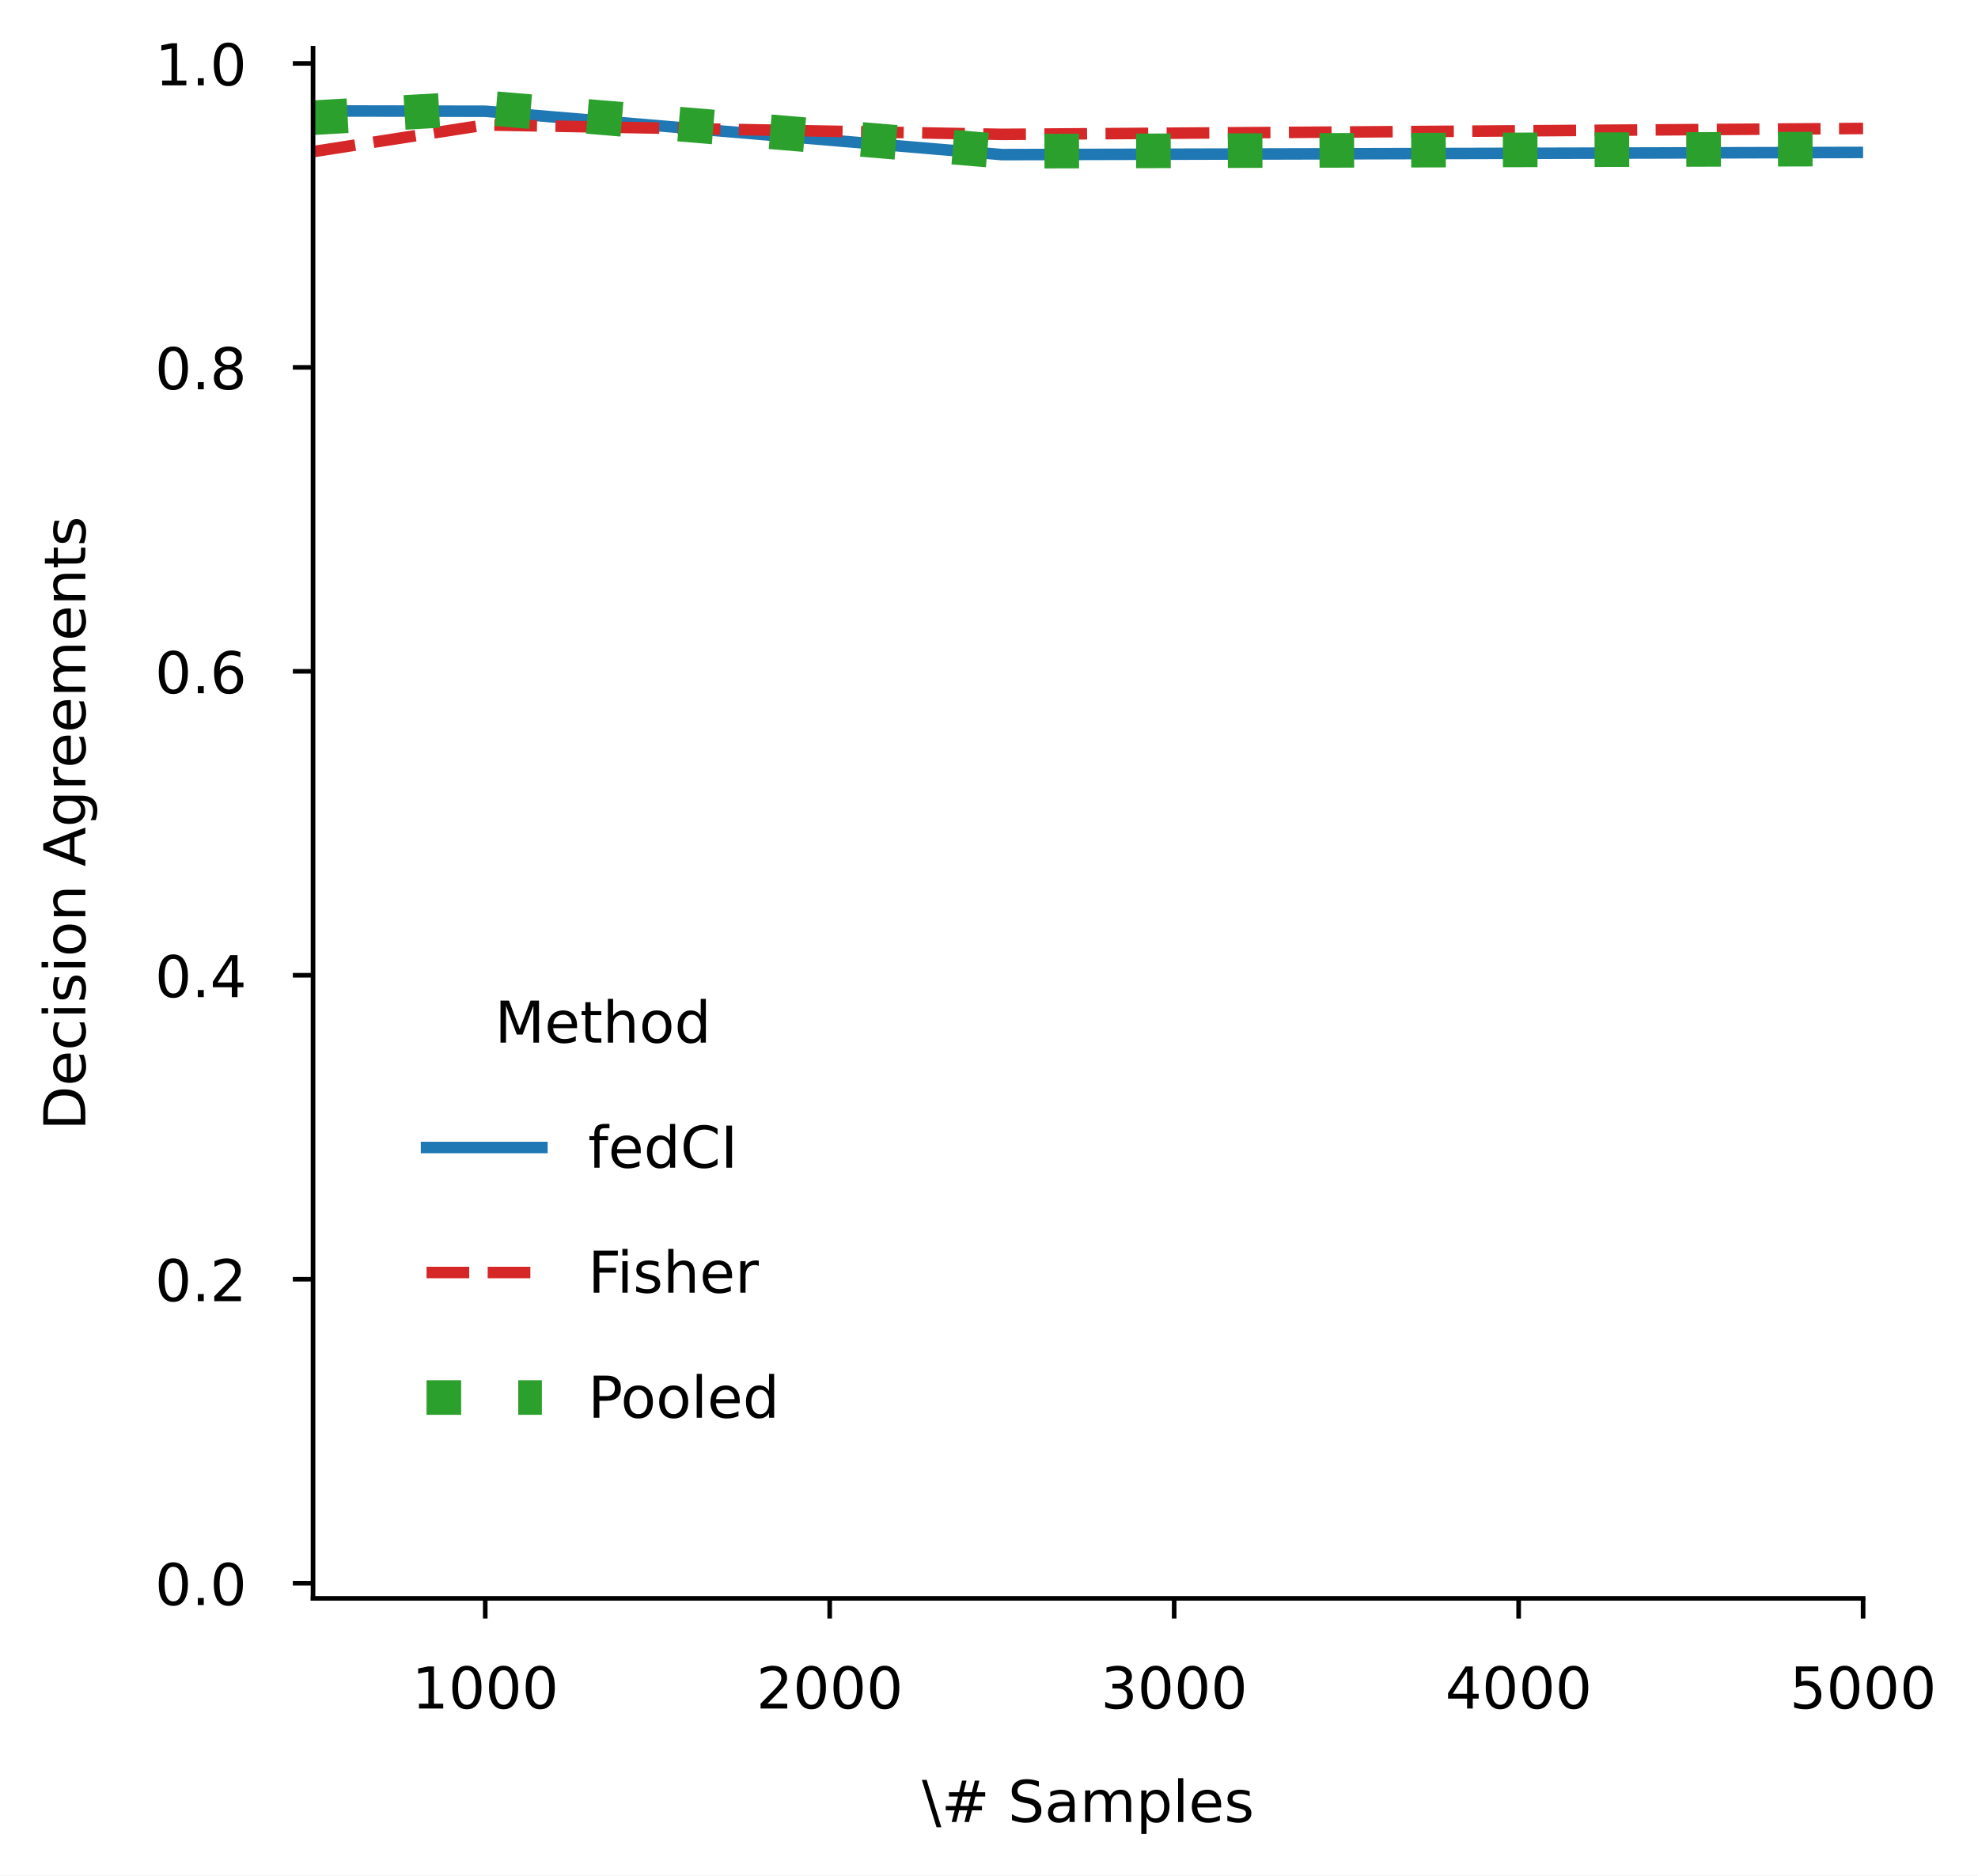
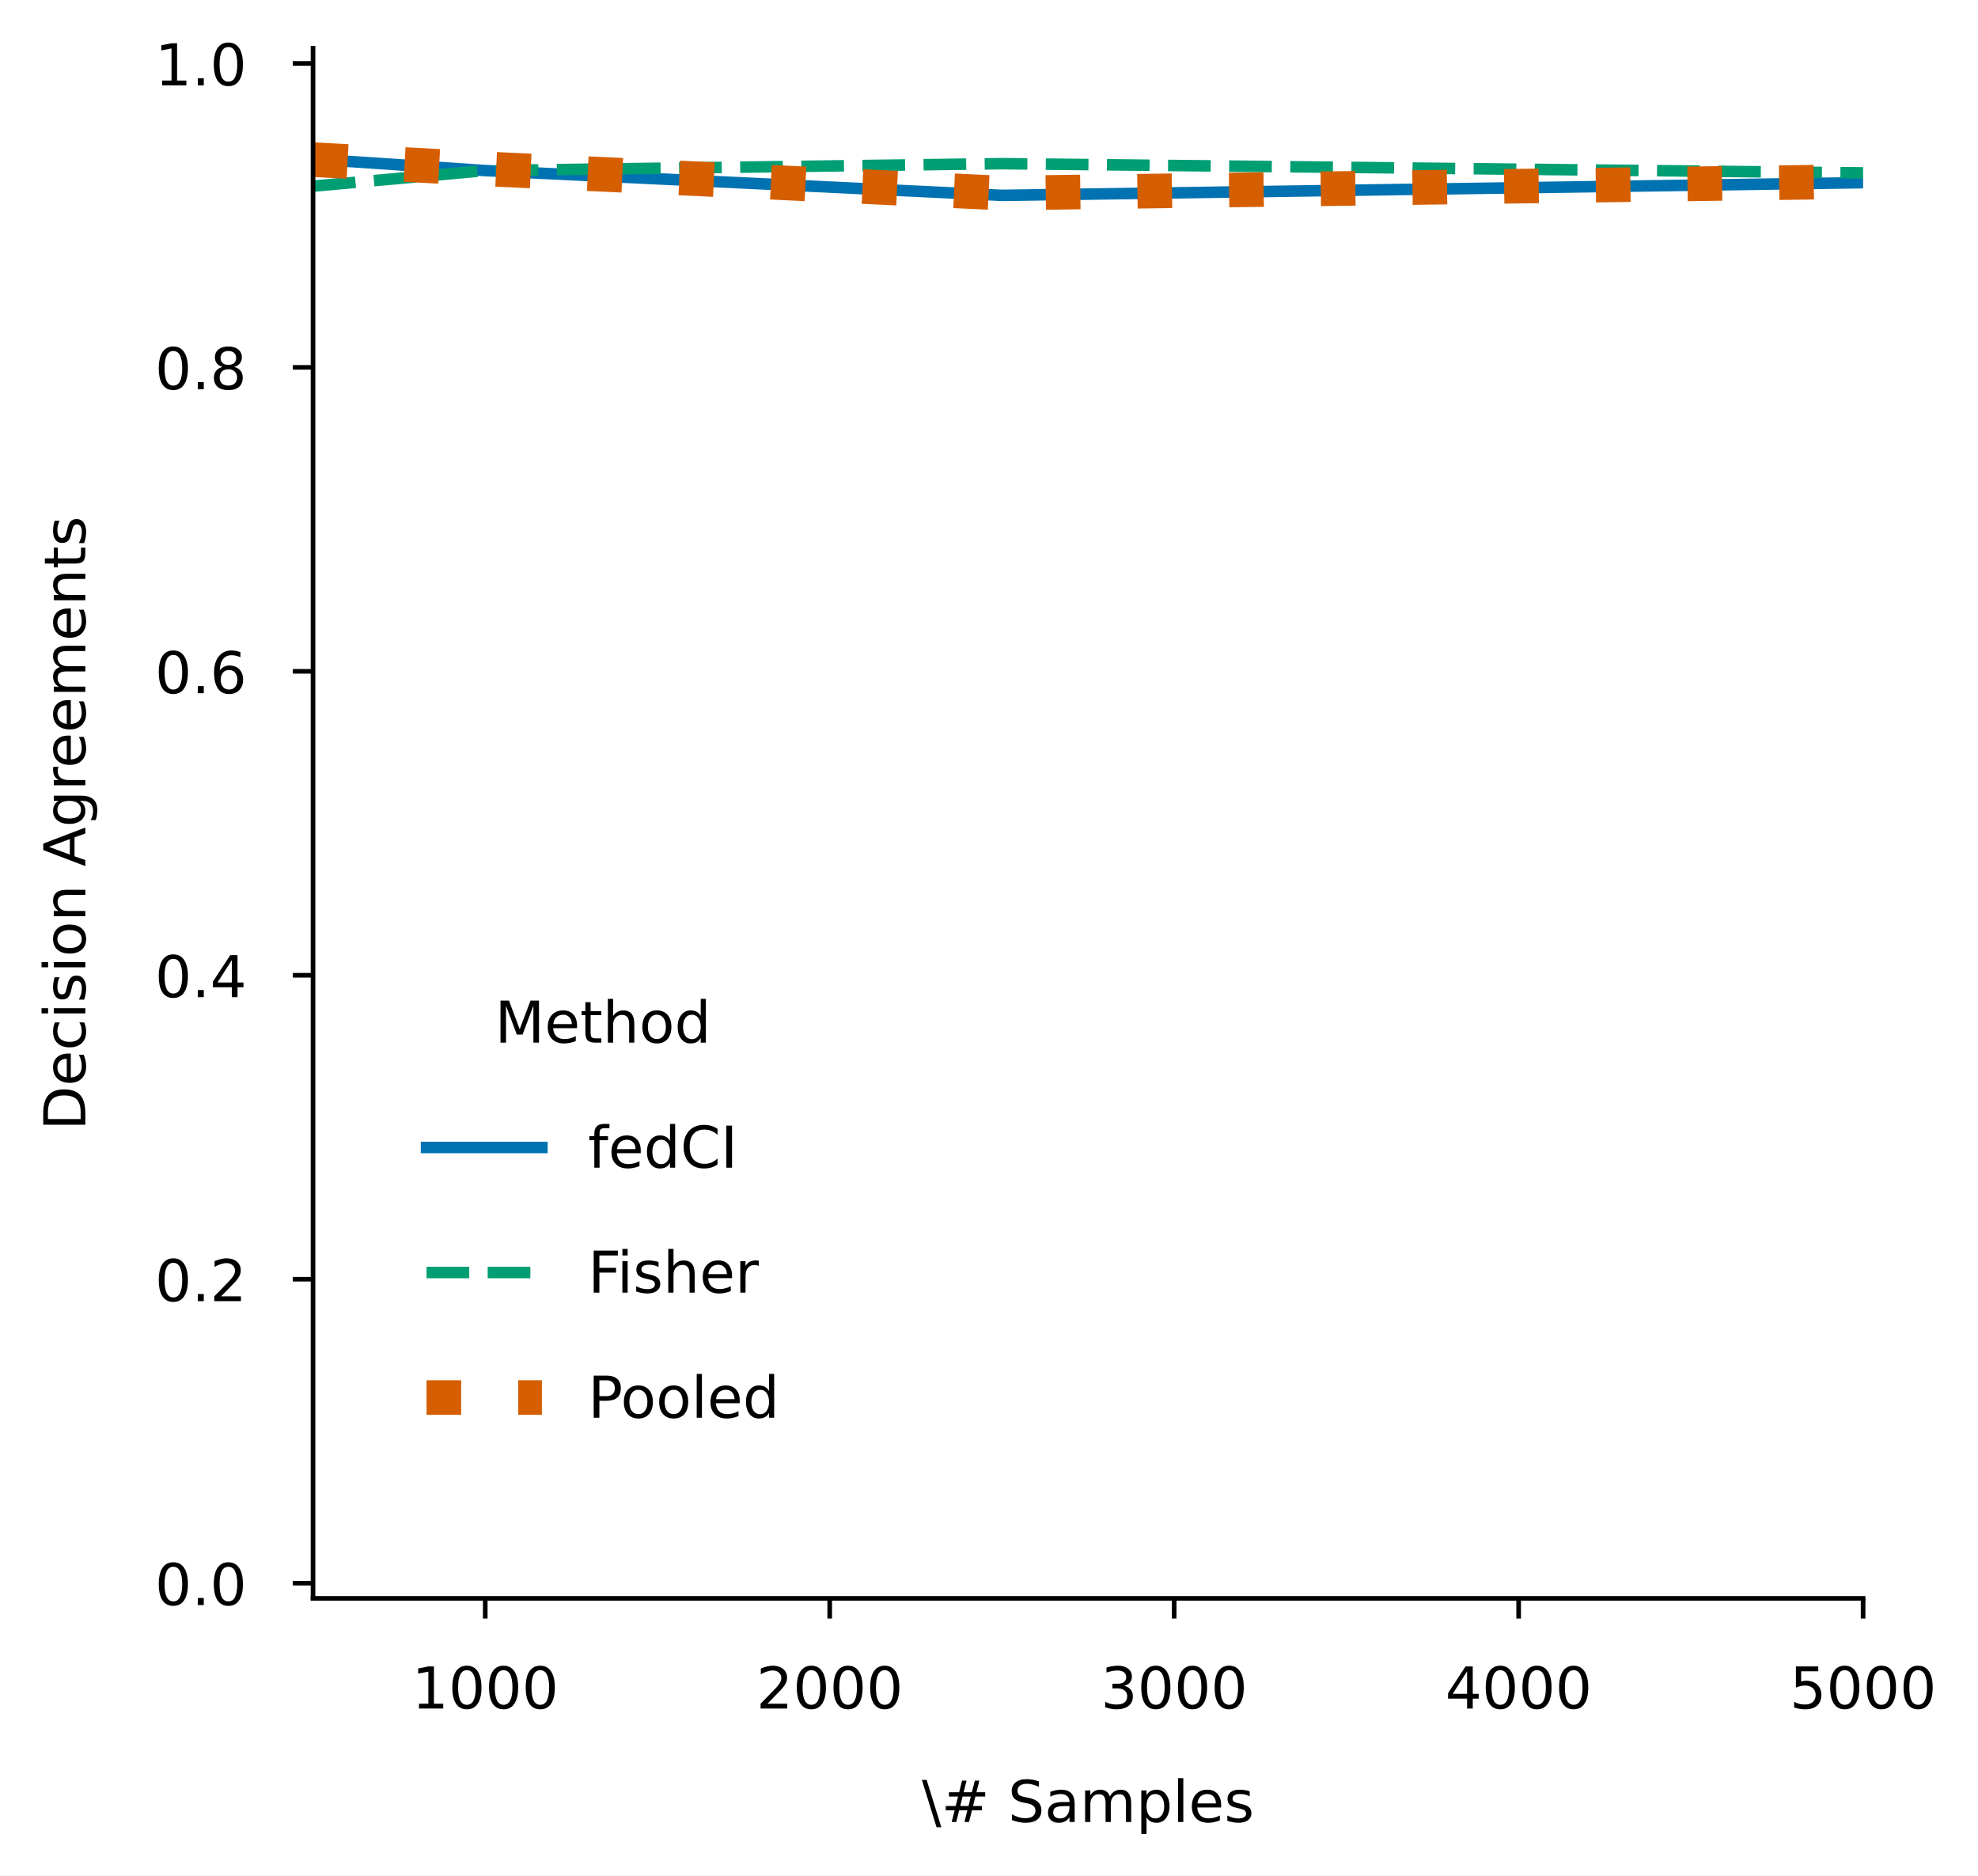
<svg xmlns="http://www.w3.org/2000/svg" xmlns:xlink="http://www.w3.org/1999/xlink" width="343.006pt" height="325.22pt" viewBox="0 0 343.006 325.22" version="1.1">
  <defs>
    <style type="text/css">*{stroke-linejoin: round; stroke-linecap: butt}</style>
  </defs>
  <g id="figure_1">
    <g id="patch_1">
      <path d="M -0 325.22  L 343.006 325.22  L 343.006 0  L -0 0  z " style="fill: #ffffff" />
    </g>
    <g id="axes_1">
      <g id="patch_2">
        <path d="M 54.281 277.164  L 323.081 277.164  L 323.081 8.364  L 54.281 8.364  z " style="fill: #ffffff" />
      </g>
      <g id="line2d_1">
-         <path d="M 54.281 19.235  L 84.148 19.29  L 173.748 26.811  L 323.081 26.431  " clip-path="url(#p951d7b2af0)" style="fill: none; stroke: #1f77b4; stroke-width: 2; stroke-linecap: square" />
+         <path d="M 54.281 27.582  L 84.148 29.58  L 173.748 33.876  L 323.081 31.678  " clip-path="url(#p8ea257e28e)" style="fill: none; stroke: #0072b2; stroke-width: 2; stroke-linecap: square" />
      </g>
      <g id="line2d_2">
-         <path d="M 54.281 26.293  L 84.148 21.659  L 173.748 23.297  L 323.081 22.276  " clip-path="url(#p951d7b2af0)" style="fill: none; stroke-dasharray: 7.4,3.2; stroke-dashoffset: 0; stroke: #d62728; stroke-width: 2" />
+         <path d="M 54.281 32.277  L 84.148 29.58  L 173.748 28.381  L 323.081 29.98  " clip-path="url(#p8ea257e28e)" style="fill: none; stroke-dasharray: 7.4,3.2; stroke-dashoffset: 0; stroke: #009e73; stroke-width: 2" />
      </g>
      <g id="matplotlib.axis_1">
        <g id="xtick_1">
          <g id="line2d_3">
            <defs>
-               <path id="m7017ed8bde" d="M 0 0  L 0 3.5  " style="stroke: #000000; stroke-width: 0.8" />
+               <path id="m1f7c1627ea" d="M 0 0  L 0 3.5  " style="stroke: #000000; stroke-width: 0.8" />
            </defs>
            <g>
-               <use xlink:href="#m7017ed8bde" x="84.148" y="277.164" style="stroke: #000000; stroke-width: 0.8" />
+               <use xlink:href="#m1f7c1627ea" x="84.148" y="277.164" style="stroke: #000000; stroke-width: 0.8" />
            </g>
          </g>
          <g id="text_1">
            <text style="font-size: 10px; font-family: 'DejaVu Sans', 'Bitstream Vera Sans', 'Computer Modern Sans Serif', 'Lucida Grande', 'Verdana', 'Geneva', 'Lucid', 'Arial', 'Helvetica', 'Avant Garde', sans-serif; text-anchor: middle" x="84.148" y="296.262" transform="rotate(-0 84.14792 296.2624)">1000</text>
          </g>
        </g>
        <g id="xtick_2">
          <g id="line2d_4">
            <g>
-               <use xlink:href="#m7017ed8bde" x="143.881" y="277.164" style="stroke: #000000; stroke-width: 0.8" />
+               <use xlink:href="#m1f7c1627ea" x="143.881" y="277.164" style="stroke: #000000; stroke-width: 0.8" />
            </g>
          </g>
          <g id="text_2">
            <text style="font-size: 10px; font-family: 'DejaVu Sans', 'Bitstream Vera Sans', 'Computer Modern Sans Serif', 'Lucida Grande', 'Verdana', 'Geneva', 'Lucid', 'Arial', 'Helvetica', 'Avant Garde', sans-serif; text-anchor: middle" x="143.881" y="296.262" transform="rotate(-0 143.8812 296.2624)">2000</text>
          </g>
        </g>
        <g id="xtick_3">
          <g id="line2d_5">
            <g>
-               <use xlink:href="#m7017ed8bde" x="203.615" y="277.164" style="stroke: #000000; stroke-width: 0.8" />
+               <use xlink:href="#m1f7c1627ea" x="203.615" y="277.164" style="stroke: #000000; stroke-width: 0.8" />
            </g>
          </g>
          <g id="text_3">
            <text style="font-size: 10px; font-family: 'DejaVu Sans', 'Bitstream Vera Sans', 'Computer Modern Sans Serif', 'Lucida Grande', 'Verdana', 'Geneva', 'Lucid', 'Arial', 'Helvetica', 'Avant Garde', sans-serif; text-anchor: middle" x="203.615" y="296.262" transform="rotate(-0 203.6146 296.2624)">3000</text>
          </g>
        </g>
        <g id="xtick_4">
          <g id="line2d_6">
            <g>
-               <use xlink:href="#m7017ed8bde" x="263.348" y="277.164" style="stroke: #000000; stroke-width: 0.8" />
+               <use xlink:href="#m1f7c1627ea" x="263.348" y="277.164" style="stroke: #000000; stroke-width: 0.8" />
            </g>
          </g>
          <g id="text_4">
            <text style="font-size: 10px; font-family: 'DejaVu Sans', 'Bitstream Vera Sans', 'Computer Modern Sans Serif', 'Lucida Grande', 'Verdana', 'Geneva', 'Lucid', 'Arial', 'Helvetica', 'Avant Garde', sans-serif; text-anchor: middle" x="263.348" y="296.262" transform="rotate(-0 263.3479 296.2624)">4000</text>
          </g>
        </g>
        <g id="xtick_5">
          <g id="line2d_7">
            <g>
-               <use xlink:href="#m7017ed8bde" x="323.081" y="277.164" style="stroke: #000000; stroke-width: 0.8" />
+               <use xlink:href="#m1f7c1627ea" x="323.081" y="277.164" style="stroke: #000000; stroke-width: 0.8" />
            </g>
          </g>
          <g id="text_5">
            <text style="font-size: 10px; font-family: 'DejaVu Sans', 'Bitstream Vera Sans', 'Computer Modern Sans Serif', 'Lucida Grande', 'Verdana', 'Geneva', 'Lucid', 'Arial', 'Helvetica', 'Avant Garde', sans-serif; text-anchor: middle" x="323.081" y="296.262" transform="rotate(-0 323.0813 296.2624)">5000</text>
          </g>
        </g>
        <g id="text_6">
          <text style="font-size: 10px; font-family: 'DejaVu Sans', 'Bitstream Vera Sans', 'Computer Modern Sans Serif', 'Lucida Grande', 'Verdana', 'Geneva', 'Lucid', 'Arial', 'Helvetica', 'Avant Garde', sans-serif; text-anchor: middle" x="188.681" y="315.94" transform="rotate(-0 188.6813 315.9405)">\# Samples</text>
        </g>
      </g>
      <g id="matplotlib.axis_2">
        <g id="ytick_1">
          <g id="line2d_8">
            <defs>
-               <path id="m6d61c76f1c" d="M 0 0  L -3.5 0  " style="stroke: #000000; stroke-width: 0.8" />
+               <path id="mcb703605e1" d="M 0 0  L -3.5 0  " style="stroke: #000000; stroke-width: 0.8" />
            </defs>
            <g>
-               <use xlink:href="#m6d61c76f1c" x="54.281" y="274.529" style="stroke: #000000; stroke-width: 0.8" />
+               <use xlink:href="#mcb703605e1" x="54.281" y="274.529" style="stroke: #000000; stroke-width: 0.8" />
            </g>
          </g>
          <g id="text_7">
            <text style="font-size: 10px; font-family: 'DejaVu Sans', 'Bitstream Vera Sans', 'Computer Modern Sans Serif', 'Lucida Grande', 'Verdana', 'Geneva', 'Lucid', 'Arial', 'Helvetica', 'Avant Garde', sans-serif; text-anchor: end" x="42.781" y="278.328" transform="rotate(-0 42.78125 278.3278)">0.0</text>
          </g>
        </g>
        <g id="ytick_2">
          <g id="line2d_9">
            <g>
-               <use xlink:href="#m6d61c76f1c" x="54.281" y="221.823" style="stroke: #000000; stroke-width: 0.8" />
+               <use xlink:href="#mcb703605e1" x="54.281" y="221.823" style="stroke: #000000; stroke-width: 0.8" />
            </g>
          </g>
          <g id="text_8">
            <text style="font-size: 10px; font-family: 'DejaVu Sans', 'Bitstream Vera Sans', 'Computer Modern Sans Serif', 'Lucida Grande', 'Verdana', 'Geneva', 'Lucid', 'Arial', 'Helvetica', 'Avant Garde', sans-serif; text-anchor: end" x="42.781" y="225.622" transform="rotate(-0 42.78125 225.622)">0.2</text>
          </g>
        </g>
        <g id="ytick_3">
          <g id="line2d_10">
            <g>
-               <use xlink:href="#m6d61c76f1c" x="54.281" y="169.117" style="stroke: #000000; stroke-width: 0.8" />
+               <use xlink:href="#mcb703605e1" x="54.281" y="169.117" style="stroke: #000000; stroke-width: 0.8" />
            </g>
          </g>
          <g id="text_9">
            <text style="font-size: 10px; font-family: 'DejaVu Sans', 'Bitstream Vera Sans', 'Computer Modern Sans Serif', 'Lucida Grande', 'Verdana', 'Geneva', 'Lucid', 'Arial', 'Helvetica', 'Avant Garde', sans-serif; text-anchor: end" x="42.781" y="172.916" transform="rotate(-0 42.78125 172.9161)">0.4</text>
          </g>
        </g>
        <g id="ytick_4">
          <g id="line2d_11">
            <g>
-               <use xlink:href="#m6d61c76f1c" x="54.281" y="116.411" style="stroke: #000000; stroke-width: 0.8" />
+               <use xlink:href="#mcb703605e1" x="54.281" y="116.411" style="stroke: #000000; stroke-width: 0.8" />
            </g>
          </g>
          <g id="text_10">
            <text style="font-size: 10px; font-family: 'DejaVu Sans', 'Bitstream Vera Sans', 'Computer Modern Sans Serif', 'Lucida Grande', 'Verdana', 'Geneva', 'Lucid', 'Arial', 'Helvetica', 'Avant Garde', sans-serif; text-anchor: end" x="42.781" y="120.21" transform="rotate(-0 42.78125 120.2102)">0.6</text>
          </g>
        </g>
        <g id="ytick_5">
          <g id="line2d_12">
            <g>
-               <use xlink:href="#m6d61c76f1c" x="54.281" y="63.705" style="stroke: #000000; stroke-width: 0.8" />
+               <use xlink:href="#mcb703605e1" x="54.281" y="63.705" style="stroke: #000000; stroke-width: 0.8" />
            </g>
          </g>
          <g id="text_11">
            <text style="font-size: 10px; font-family: 'DejaVu Sans', 'Bitstream Vera Sans', 'Computer Modern Sans Serif', 'Lucida Grande', 'Verdana', 'Geneva', 'Lucid', 'Arial', 'Helvetica', 'Avant Garde', sans-serif; text-anchor: end" x="42.781" y="67.504" transform="rotate(-0 42.78125 67.50432)">0.8</text>
          </g>
        </g>
        <g id="ytick_6">
          <g id="line2d_13">
            <g>
-               <use xlink:href="#m6d61c76f1c" x="54.281" y="10.999" style="stroke: #000000; stroke-width: 0.8" />
+               <use xlink:href="#mcb703605e1" x="54.281" y="10.999" style="stroke: #000000; stroke-width: 0.8" />
            </g>
          </g>
          <g id="text_12">
            <text style="font-size: 10px; font-family: 'DejaVu Sans', 'Bitstream Vera Sans', 'Computer Modern Sans Serif', 'Lucida Grande', 'Verdana', 'Geneva', 'Lucid', 'Arial', 'Helvetica', 'Avant Garde', sans-serif; text-anchor: end" x="42.781" y="14.798" transform="rotate(-0 42.78125 14.79844)">1.0</text>
          </g>
        </g>
        <g id="text_13">
          <text style="font-size: 10px; font-family: 'DejaVu Sans', 'Bitstream Vera Sans', 'Computer Modern Sans Serif', 'Lucida Grande', 'Verdana', 'Geneva', 'Lucid', 'Arial', 'Helvetica', 'Avant Garde', sans-serif; text-anchor: middle" x="14.798" y="142.764" transform="rotate(-90 14.79844 142.7639)">Decision Agreements</text>
        </g>
      </g>
      <g id="line2d_14">
-         <path d="M 54.281 20.411  L 84.148 18.698  L 173.748 26.225  L 323.081 25.838  " clip-path="url(#p951d7b2af0)" style="fill: none; stroke-dasharray: 6,9.9; stroke-dashoffset: 0; stroke: #2ca02c; stroke-width: 6" />
+         <path d="M 54.281 27.682  L 84.148 29.28  L 173.748 33.476  L 323.081 31.478  " clip-path="url(#p8ea257e28e)" style="fill: none; stroke-dasharray: 6,9.9; stroke-dashoffset: 0; stroke: #d55e00; stroke-width: 6" />
      </g>
      <g id="patch_3">
        <path d="M 54.281 277.164  L 54.281 8.364  " style="fill: none; stroke: #000000; stroke-width: 0.8; stroke-linejoin: miter; stroke-linecap: square" />
      </g>
      <g id="patch_4">
        <path d="M 54.281 277.164  L 323.081 277.164  " style="fill: none; stroke: #000000; stroke-width: 0.8; stroke-linejoin: miter; stroke-linecap: square" />
      </g>
      <g id="legend_1">
        <g id="text_14">
          <text style="font-size: 10px; font-family: 'DejaVu Sans', 'Bitstream Vera Sans', 'Computer Modern Sans Serif', 'Lucida Grande', 'Verdana', 'Geneva', 'Lucid', 'Arial', 'Helvetica', 'Avant Garde', sans-serif; text-anchor: start" x="85.808" y="180.802" transform="rotate(-0 85.80831 180.8024)">Method</text>
        </g>
        <g id="line2d_15">
-           <path d="M 73.969 198.98  L 83.969 198.98  L 93.969 198.98  " style="fill: none; stroke: #1f77b4; stroke-width: 2; stroke-linecap: square" />
+           <path d="M 73.969 198.98  L 83.969 198.98  L 93.969 198.98  " style="fill: none; stroke: #0072b2; stroke-width: 2; stroke-linecap: square" />
        </g>
        <g id="text_15">
          <text style="font-size: 10px; font-family: 'DejaVu Sans', 'Bitstream Vera Sans', 'Computer Modern Sans Serif', 'Lucida Grande', 'Verdana', 'Geneva', 'Lucid', 'Arial', 'Helvetica', 'Avant Garde', sans-serif; text-anchor: start" x="101.969" y="202.48" transform="rotate(-0 101.9693 202.4805)">fedCI</text>
        </g>
        <g id="line2d_16">
-           <path d="M 73.969 220.659  L 83.969 220.659  L 93.969 220.659  " style="fill: none; stroke-dasharray: 7.4,3.2; stroke-dashoffset: 0; stroke: #d62728; stroke-width: 2" />
+           <path d="M 73.969 220.659  L 83.969 220.659  L 93.969 220.659  " style="fill: none; stroke-dasharray: 7.4,3.2; stroke-dashoffset: 0; stroke: #009e73; stroke-width: 2" />
        </g>
        <g id="text_16">
          <text style="font-size: 10px; font-family: 'DejaVu Sans', 'Bitstream Vera Sans', 'Computer Modern Sans Serif', 'Lucida Grande', 'Verdana', 'Geneva', 'Lucid', 'Arial', 'Helvetica', 'Avant Garde', sans-serif; text-anchor: start" x="101.969" y="224.159" transform="rotate(-0 101.9693 224.1586)">Fisher</text>
        </g>
        <g id="line2d_17">
-           <path d="M 73.969 242.337  L 83.969 242.337  L 93.969 242.337  " style="fill: none; stroke-dasharray: 6,9.9; stroke-dashoffset: 0; stroke: #2ca02c; stroke-width: 6" />
+           <path d="M 73.969 242.337  L 83.969 242.337  L 93.969 242.337  " style="fill: none; stroke-dasharray: 6,9.9; stroke-dashoffset: 0; stroke: #d55e00; stroke-width: 6" />
        </g>
        <g id="text_17">
          <text style="font-size: 10px; font-family: 'DejaVu Sans', 'Bitstream Vera Sans', 'Computer Modern Sans Serif', 'Lucida Grande', 'Verdana', 'Geneva', 'Lucid', 'Arial', 'Helvetica', 'Avant Garde', sans-serif; text-anchor: start" x="101.969" y="245.837" transform="rotate(-0 101.9693 245.8367)">Pooled</text>
        </g>
      </g>
    </g>
  </g>
  <defs>
-     <clipPath id="p951d7b2af0">
+     <clipPath id="p8ea257e28e">
      <rect x="54.281" y="8.364" width="268.8" height="268.8" />
    </clipPath>
  </defs>
</svg>
